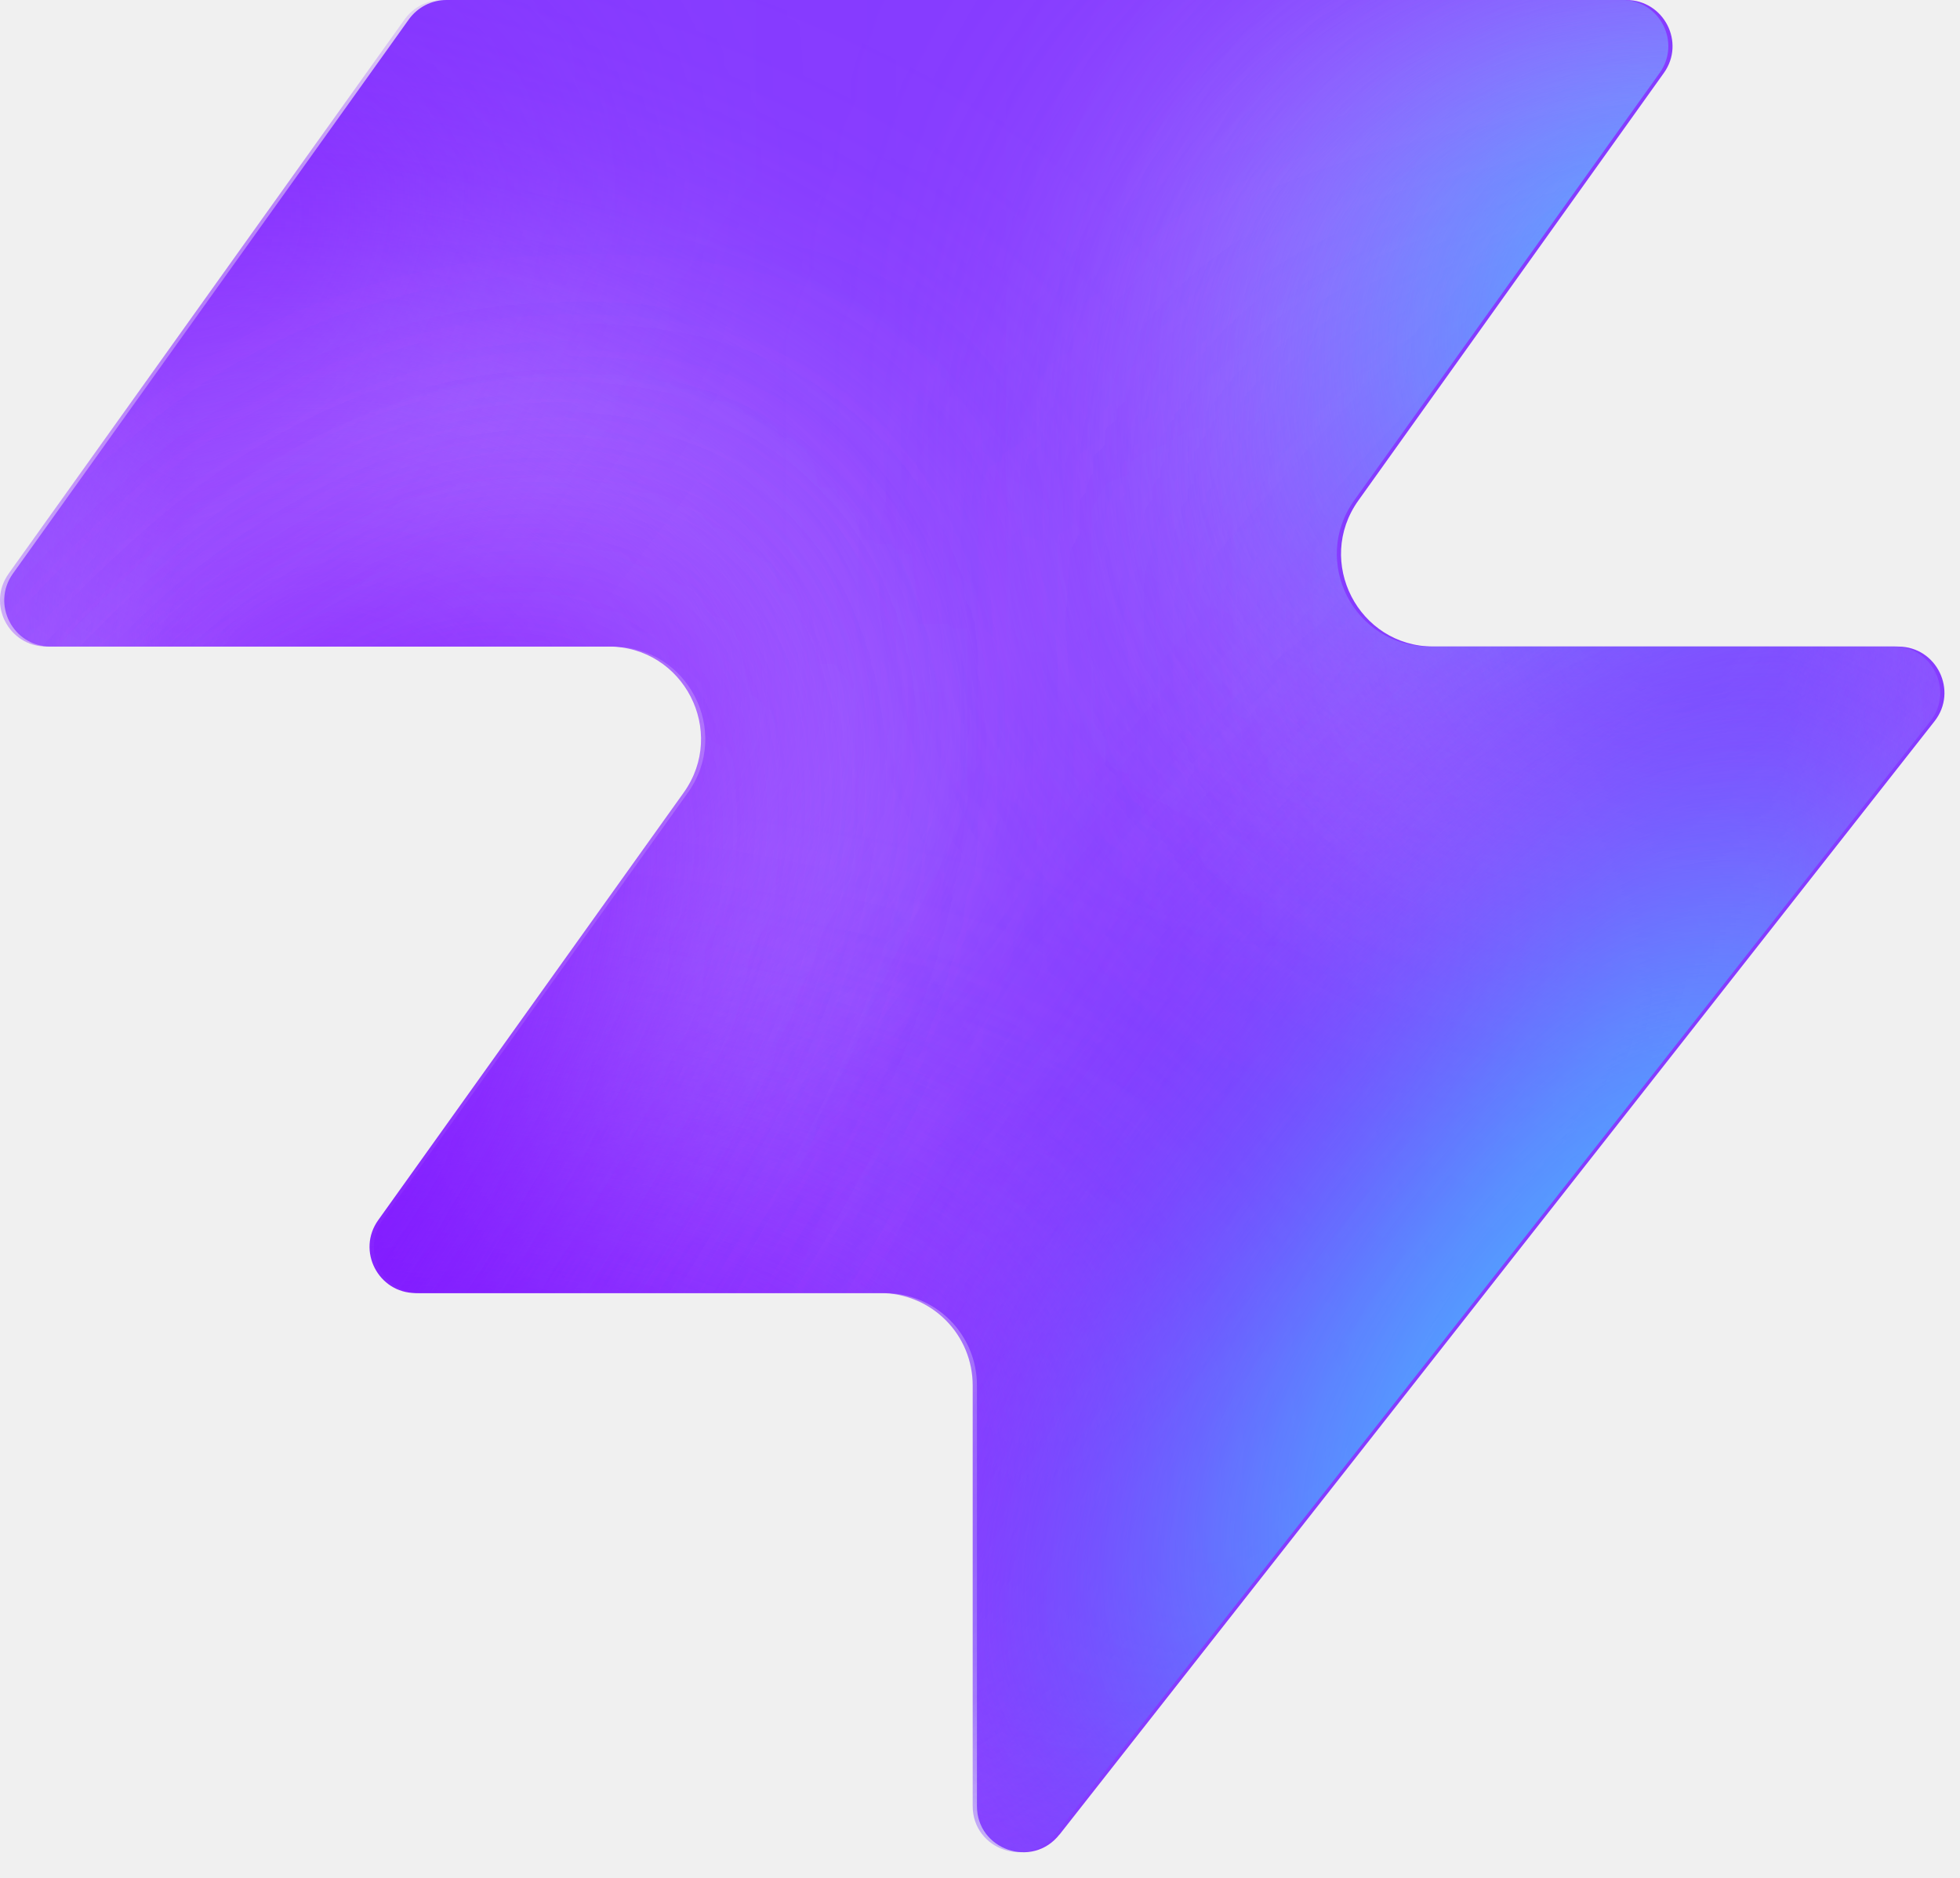
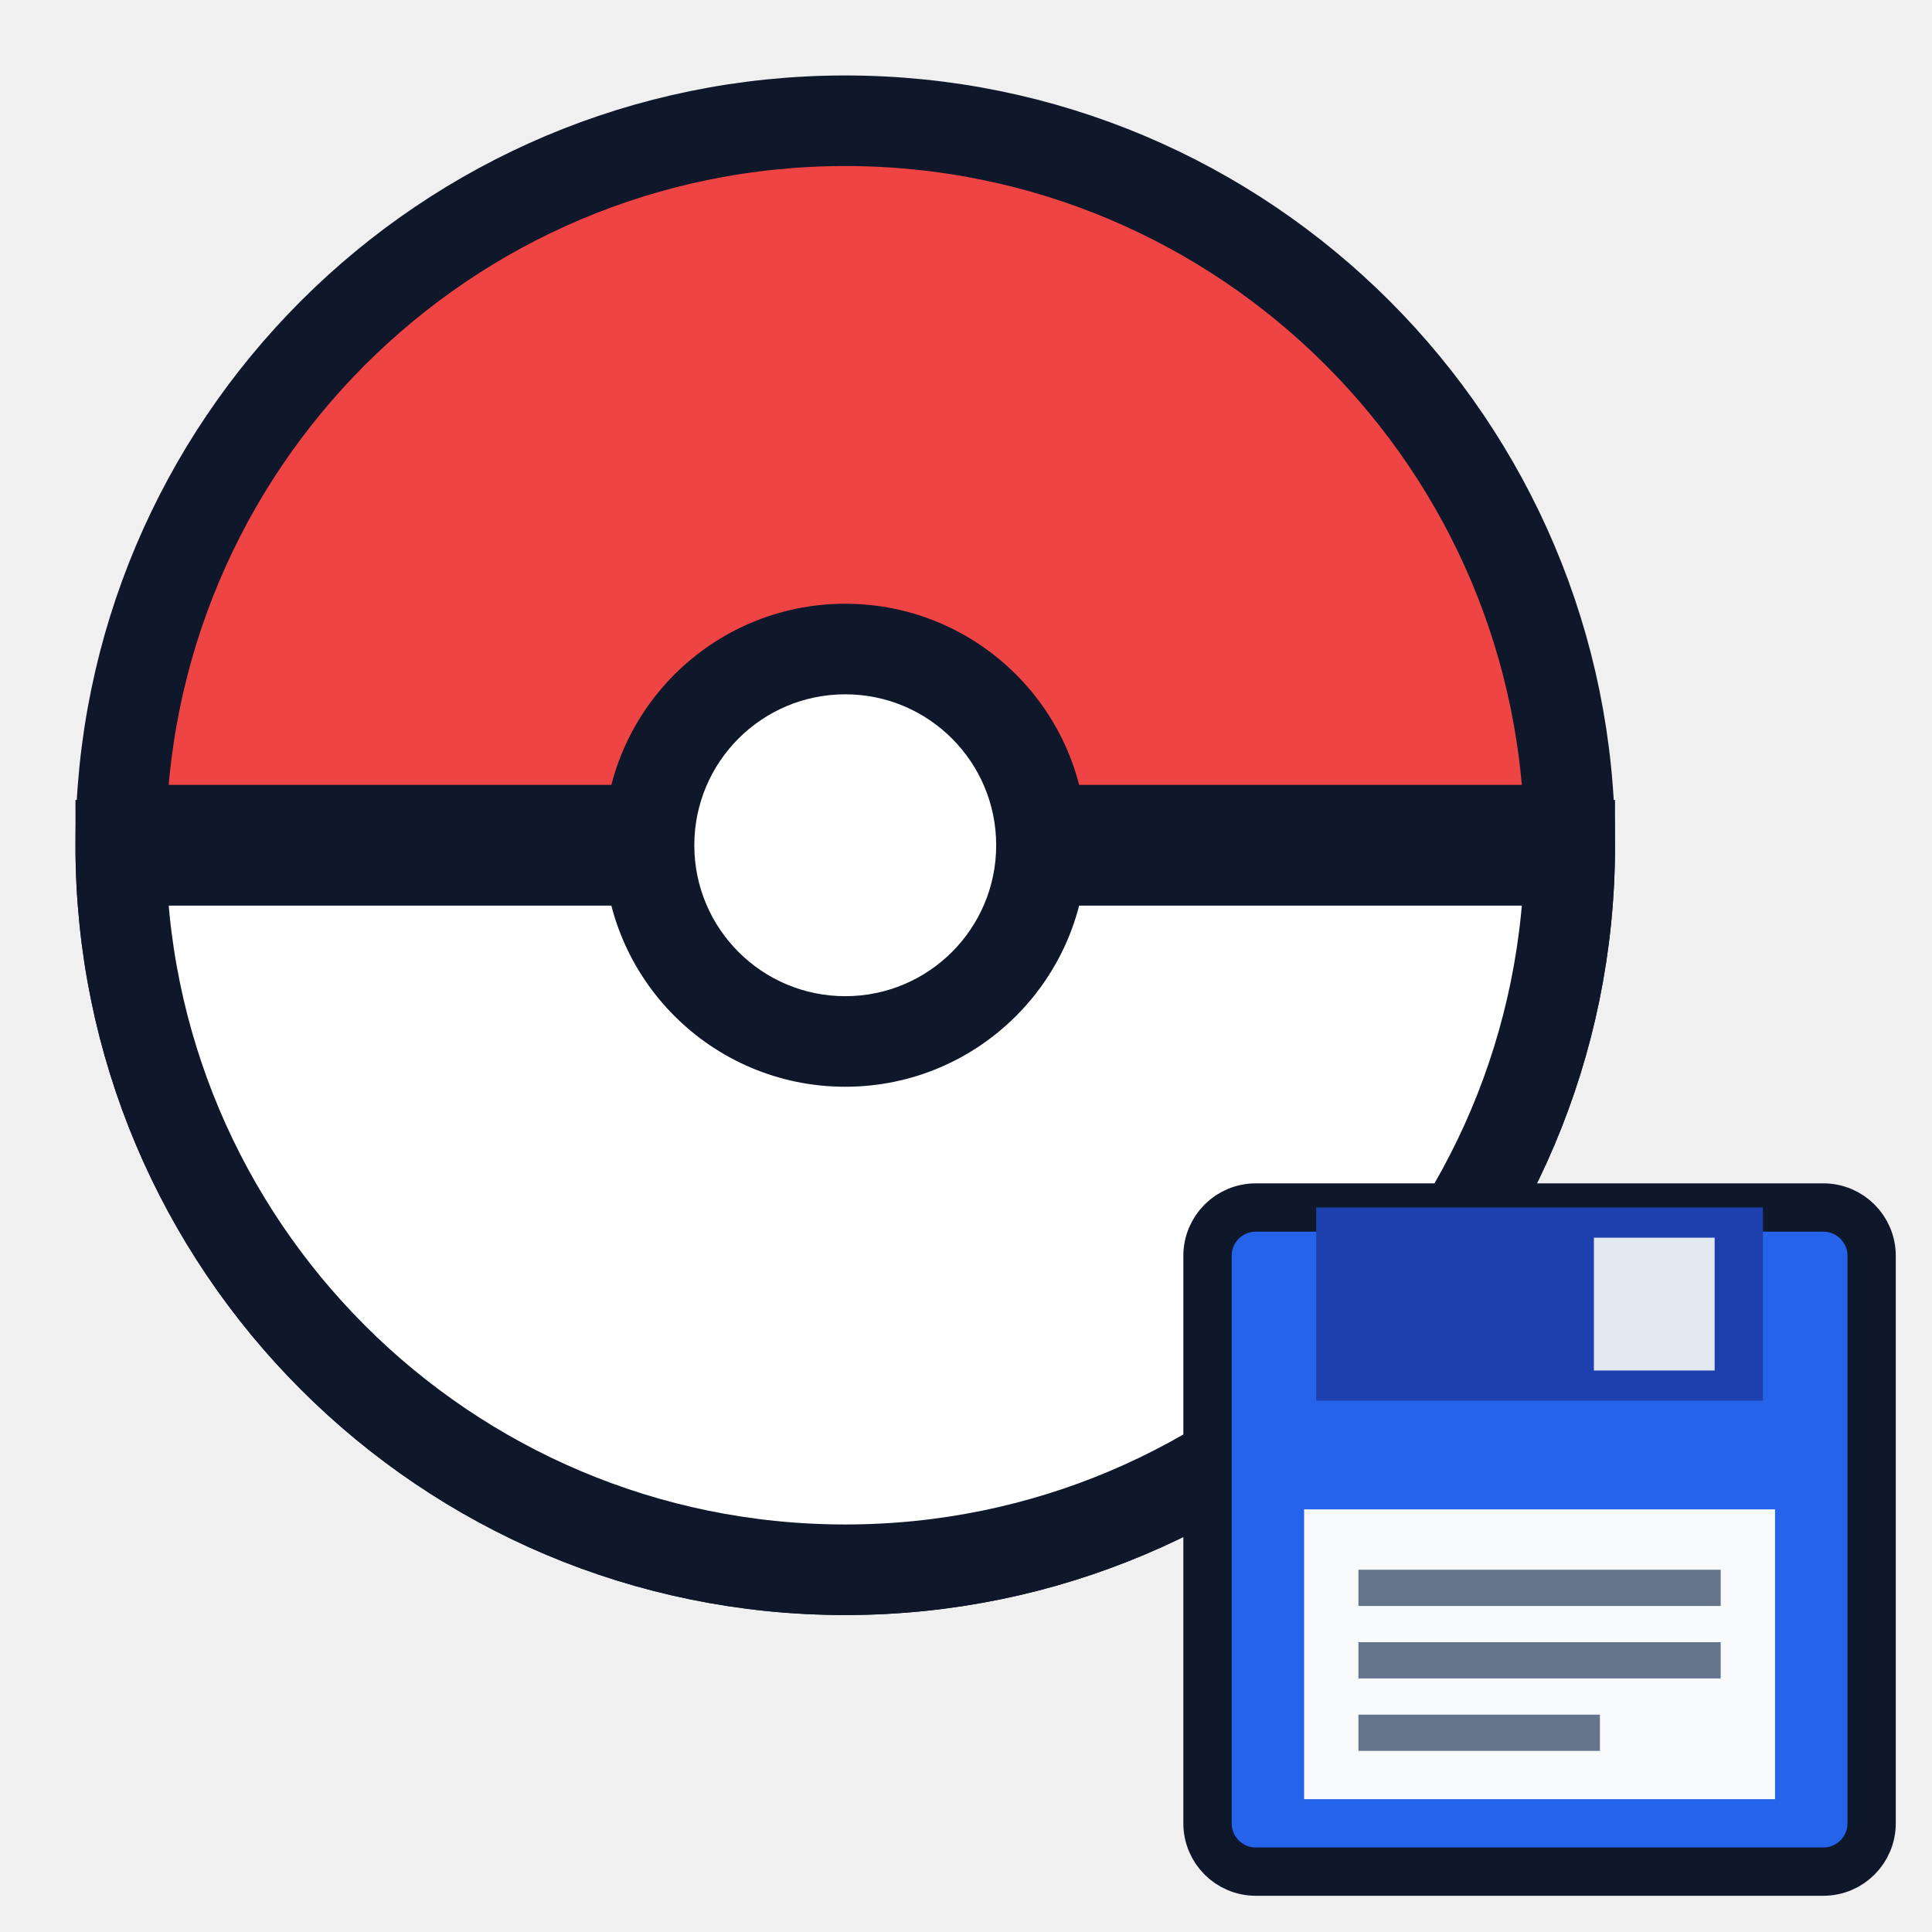
- <svg xmlns="http://www.w3.org/2000/svg" width="48" height="46" fill="none" viewBox="0 0 48 46">
-   <path fill="#863bff" d="M25.946 44.938c-.664.845-2.021.375-2.021-.698V33.937a2.26 2.26 0 0 0-2.262-2.262H10.287c-.92 0-1.456-1.04-.92-1.788l7.48-10.471c1.07-1.497 0-3.578-1.842-3.578H1.237c-.92 0-1.456-1.04-.92-1.788L10.013.474c.214-.297.556-.474.92-.474h28.894c.92 0 1.456 1.04.92 1.788l-7.48 10.471c-1.07 1.498 0 3.579 1.842 3.579h11.377c.943 0 1.473 1.088.89 1.83L25.947 44.94z" style="fill:#863bff;fill:color(display-p3 .525 .23 1);fill-opacity:1" />
-   <mask id="a" width="48" height="46" x="0" y="0" maskUnits="userSpaceOnUse" style="mask-type:alpha">
-     <path fill="#000" d="M25.842 44.938c-.664.844-2.021.375-2.021-.698V33.937a2.26 2.26 0 0 0-2.262-2.262H10.183c-.92 0-1.456-1.04-.92-1.788l7.48-10.471c1.07-1.498 0-3.579-1.842-3.579H1.133c-.92 0-1.456-1.04-.92-1.787L9.91.473c.214-.297.556-.474.92-.474h28.894c.92 0 1.456 1.04.92 1.788l-7.48 10.471c-1.07 1.498 0 3.578 1.842 3.578h11.377c.943 0 1.473 1.088.89 1.832L25.843 44.94z" style="fill:#000;fill-opacity:1" />
-   </mask>
-   <g mask="url(#a)">
-     <g filter="url(#b)">
-       <ellipse cx="5.508" cy="14.704" fill="#ede6ff" rx="5.508" ry="14.704" style="fill:#ede6ff;fill:color(display-p3 .927 .903 1);fill-opacity:1" transform="matrix(.00324 1 1 -.00324 -4.47 31.516)" />
-     </g>
-     <g filter="url(#c)">
-       <ellipse cx="10.399" cy="29.851" fill="#ede6ff" rx="10.399" ry="29.851" style="fill:#ede6ff;fill:color(display-p3 .927 .903 1);fill-opacity:1" transform="matrix(.00324 1 1 -.00324 -39.328 7.883)" />
-     </g>
-     <g filter="url(#d)">
-       <ellipse cx="5.508" cy="30.487" fill="#7e14ff" rx="5.508" ry="30.487" style="fill:#7e14ff;fill:color(display-p3 .492 .077 1);fill-opacity:1" transform="rotate(89.814 -25.913 -14.639)scale(1 -1)" />
-     </g>
-     <g filter="url(#e)">
-       <ellipse cx="5.508" cy="30.599" fill="#7e14ff" rx="5.508" ry="30.599" style="fill:#7e14ff;fill:color(display-p3 .492 .077 1);fill-opacity:1" transform="rotate(89.814 -32.644 -3.334)scale(1 -1)" />
-     </g>
-     <g filter="url(#f)">
-       <ellipse cx="5.508" cy="30.599" fill="#7e14ff" rx="5.508" ry="30.599" style="fill:#7e14ff;fill:color(display-p3 .492 .077 1);fill-opacity:1" transform="matrix(.00324 1 1 -.00324 -34.34 30.47)" />
-     </g>
-     <g filter="url(#g)">
-       <ellipse cx="14.072" cy="22.078" fill="#ede6ff" rx="14.072" ry="22.078" style="fill:#ede6ff;fill:color(display-p3 .927 .903 1);fill-opacity:1" transform="rotate(93.35 24.506 48.493)scale(-1 1)" />
-     </g>
-     <g filter="url(#h)">
-       <ellipse cx="3.47" cy="21.501" fill="#7e14ff" rx="3.47" ry="21.501" style="fill:#7e14ff;fill:color(display-p3 .492 .077 1);fill-opacity:1" transform="rotate(89.009 28.708 47.59)scale(-1 1)" />
-     </g>
-     <g filter="url(#i)">
-       <ellipse cx="3.47" cy="21.501" fill="#7e14ff" rx="3.47" ry="21.501" style="fill:#7e14ff;fill:color(display-p3 .492 .077 1);fill-opacity:1" transform="rotate(89.009 28.708 47.59)scale(-1 1)" />
-     </g>
-     <g filter="url(#j)">
-       <ellipse cx=".387" cy="8.972" fill="#7e14ff" rx="4.407" ry="29.108" style="fill:#7e14ff;fill:color(display-p3 .492 .077 1);fill-opacity:1" transform="rotate(39.51 .387 8.972)" />
-     </g>
-     <g filter="url(#k)">
-       <ellipse cx="47.523" cy="-6.092" fill="#7e14ff" rx="4.407" ry="29.108" style="fill:#7e14ff;fill:color(display-p3 .492 .077 1);fill-opacity:1" transform="rotate(37.892 47.523 -6.092)" />
-     </g>
-     <g filter="url(#l)">
-       <ellipse cx="41.412" cy="6.333" fill="#47bfff" rx="5.971" ry="9.665" style="fill:#47bfff;fill:color(display-p3 .28 .748 1);fill-opacity:1" transform="rotate(37.892 41.412 6.333)" />
-     </g>
-     <g filter="url(#m)">
-       <ellipse cx="-1.879" cy="38.332" fill="#7e14ff" rx="4.407" ry="29.108" style="fill:#7e14ff;fill:color(display-p3 .492 .077 1);fill-opacity:1" transform="rotate(37.892 -1.88 38.332)" />
-     </g>
-     <g filter="url(#n)">
-       <ellipse cx="-1.879" cy="38.332" fill="#7e14ff" rx="4.407" ry="29.108" style="fill:#7e14ff;fill:color(display-p3 .492 .077 1);fill-opacity:1" transform="rotate(37.892 -1.88 38.332)" />
-     </g>
-     <g filter="url(#o)">
-       <ellipse cx="35.651" cy="29.907" fill="#7e14ff" rx="4.407" ry="29.108" style="fill:#7e14ff;fill:color(display-p3 .492 .077 1);fill-opacity:1" transform="rotate(37.892 35.651 29.907)" />
-     </g>
-     <g filter="url(#p)">
-       <ellipse cx="38.418" cy="32.4" fill="#47bfff" rx="5.971" ry="15.297" style="fill:#47bfff;fill:color(display-p3 .28 .748 1);fill-opacity:1" transform="rotate(37.892 38.418 32.4)" />
-     </g>
+ <svg xmlns="http://www.w3.org/2000/svg" viewBox="0 0 32 32">
+   <circle cx="14" cy="14" r="12" fill="#ef4444" stroke="#0f172a" stroke-width="1.5" />
+   <path d="M 2 14 a 12 12 0 0 0 24 0 Z" fill="#ffffff" stroke="#0f172a" stroke-width="1.5" />
+   <rect x="2" y="13" width="24" height="2" fill="#0f172a" />
+   <circle cx="14" cy="14" r="4" fill="#0f172a" />
+   <circle cx="14" cy="14" r="2.5" fill="#ffffff" />
+   <g transform="translate(20, 20)">
+     <rect x="0" y="0" width="11" height="11" rx="0.8" fill="#2563eb" stroke="#0f172a" stroke-width="0.8" />
+     <rect x="1.8" y="0" width="7.4" height="3.2" fill="#1e40af" />
+     <rect x="6.4" y="0.5" width="2" height="2.2" fill="#e2e8f0" />
+     <rect x="1.6" y="5" width="7.8" height="4.8" fill="#f8fafc" />
+     <rect x="2.5" y="6" width="6" height="0.6" fill="#64748b" />
+     <rect x="2.5" y="7.2" width="6" height="0.6" fill="#64748b" />
+     <rect x="2.5" y="8.4" width="4" height="0.6" fill="#64748b" />
  </g>
-   <defs>
-     <filter id="b" width="60.045" height="41.654" x="-19.77" y="16.149" color-interpolation-filters="sRGB" filterUnits="userSpaceOnUse">
-       <feFlood flood-opacity="0" result="BackgroundImageFix" />
-       <feBlend in="SourceGraphic" in2="BackgroundImageFix" result="shape" />
-       <feGaussianBlur result="effect1_foregroundBlur_2002_17158" stdDeviation="7.659" />
-     </filter>
-     <filter id="c" width="90.34" height="51.437" x="-54.613" y="-7.533" color-interpolation-filters="sRGB" filterUnits="userSpaceOnUse">
-       <feFlood flood-opacity="0" result="BackgroundImageFix" />
-       <feBlend in="SourceGraphic" in2="BackgroundImageFix" result="shape" />
-       <feGaussianBlur result="effect1_foregroundBlur_2002_17158" stdDeviation="7.659" />
-     </filter>
-     <filter id="d" width="79.355" height="29.4" x="-49.64" y="2.03" color-interpolation-filters="sRGB" filterUnits="userSpaceOnUse">
-       <feFlood flood-opacity="0" result="BackgroundImageFix" />
-       <feBlend in="SourceGraphic" in2="BackgroundImageFix" result="shape" />
-       <feGaussianBlur result="effect1_foregroundBlur_2002_17158" stdDeviation="4.596" />
-     </filter>
-     <filter id="e" width="79.579" height="29.4" x="-45.045" y="20.029" color-interpolation-filters="sRGB" filterUnits="userSpaceOnUse">
-       <feFlood flood-opacity="0" result="BackgroundImageFix" />
-       <feBlend in="SourceGraphic" in2="BackgroundImageFix" result="shape" />
-       <feGaussianBlur result="effect1_foregroundBlur_2002_17158" stdDeviation="4.596" />
-     </filter>
-     <filter id="f" width="79.579" height="29.4" x="-43.513" y="21.178" color-interpolation-filters="sRGB" filterUnits="userSpaceOnUse">
-       <feFlood flood-opacity="0" result="BackgroundImageFix" />
-       <feBlend in="SourceGraphic" in2="BackgroundImageFix" result="shape" />
-       <feGaussianBlur result="effect1_foregroundBlur_2002_17158" stdDeviation="4.596" />
-     </filter>
-     <filter id="g" width="74.749" height="58.852" x="15.756" y="-17.901" color-interpolation-filters="sRGB" filterUnits="userSpaceOnUse">
-       <feFlood flood-opacity="0" result="BackgroundImageFix" />
-       <feBlend in="SourceGraphic" in2="BackgroundImageFix" result="shape" />
-       <feGaussianBlur result="effect1_foregroundBlur_2002_17158" stdDeviation="7.659" />
-     </filter>
-     <filter id="h" width="61.377" height="25.362" x="23.548" y="2.284" color-interpolation-filters="sRGB" filterUnits="userSpaceOnUse">
-       <feFlood flood-opacity="0" result="BackgroundImageFix" />
-       <feBlend in="SourceGraphic" in2="BackgroundImageFix" result="shape" />
-       <feGaussianBlur result="effect1_foregroundBlur_2002_17158" stdDeviation="4.596" />
-     </filter>
-     <filter id="i" width="61.377" height="25.362" x="23.548" y="2.284" color-interpolation-filters="sRGB" filterUnits="userSpaceOnUse">
-       <feFlood flood-opacity="0" result="BackgroundImageFix" />
-       <feBlend in="SourceGraphic" in2="BackgroundImageFix" result="shape" />
-       <feGaussianBlur result="effect1_foregroundBlur_2002_17158" stdDeviation="4.596" />
-     </filter>
-     <filter id="j" width="56.045" height="63.649" x="-27.636" y="-22.853" color-interpolation-filters="sRGB" filterUnits="userSpaceOnUse">
-       <feFlood flood-opacity="0" result="BackgroundImageFix" />
-       <feBlend in="SourceGraphic" in2="BackgroundImageFix" result="shape" />
-       <feGaussianBlur result="effect1_foregroundBlur_2002_17158" stdDeviation="4.596" />
-     </filter>
-     <filter id="k" width="54.814" height="64.646" x="20.116" y="-38.415" color-interpolation-filters="sRGB" filterUnits="userSpaceOnUse">
-       <feFlood flood-opacity="0" result="BackgroundImageFix" />
-       <feBlend in="SourceGraphic" in2="BackgroundImageFix" result="shape" />
-       <feGaussianBlur result="effect1_foregroundBlur_2002_17158" stdDeviation="4.596" />
-     </filter>
-     <filter id="l" width="33.541" height="35.313" x="24.641" y="-11.323" color-interpolation-filters="sRGB" filterUnits="userSpaceOnUse">
-       <feFlood flood-opacity="0" result="BackgroundImageFix" />
-       <feBlend in="SourceGraphic" in2="BackgroundImageFix" result="shape" />
-       <feGaussianBlur result="effect1_foregroundBlur_2002_17158" stdDeviation="4.596" />
-     </filter>
-     <filter id="m" width="54.814" height="64.646" x="-29.286" y="6.009" color-interpolation-filters="sRGB" filterUnits="userSpaceOnUse">
-       <feFlood flood-opacity="0" result="BackgroundImageFix" />
-       <feBlend in="SourceGraphic" in2="BackgroundImageFix" result="shape" />
-       <feGaussianBlur result="effect1_foregroundBlur_2002_17158" stdDeviation="4.596" />
-     </filter>
-     <filter id="n" width="54.814" height="64.646" x="-29.286" y="6.009" color-interpolation-filters="sRGB" filterUnits="userSpaceOnUse">
-       <feFlood flood-opacity="0" result="BackgroundImageFix" />
-       <feBlend in="SourceGraphic" in2="BackgroundImageFix" result="shape" />
-       <feGaussianBlur result="effect1_foregroundBlur_2002_17158" stdDeviation="4.596" />
-     </filter>
-     <filter id="o" width="54.814" height="64.646" x="8.244" y="-2.416" color-interpolation-filters="sRGB" filterUnits="userSpaceOnUse">
-       <feFlood flood-opacity="0" result="BackgroundImageFix" />
-       <feBlend in="SourceGraphic" in2="BackgroundImageFix" result="shape" />
-       <feGaussianBlur result="effect1_foregroundBlur_2002_17158" stdDeviation="4.596" />
-     </filter>
-     <filter id="p" width="39.409" height="43.623" x="18.713" y="10.588" color-interpolation-filters="sRGB" filterUnits="userSpaceOnUse">
-       <feFlood flood-opacity="0" result="BackgroundImageFix" />
-       <feBlend in="SourceGraphic" in2="BackgroundImageFix" result="shape" />
-       <feGaussianBlur result="effect1_foregroundBlur_2002_17158" stdDeviation="4.596" />
-     </filter>
-   </defs>
</svg>
